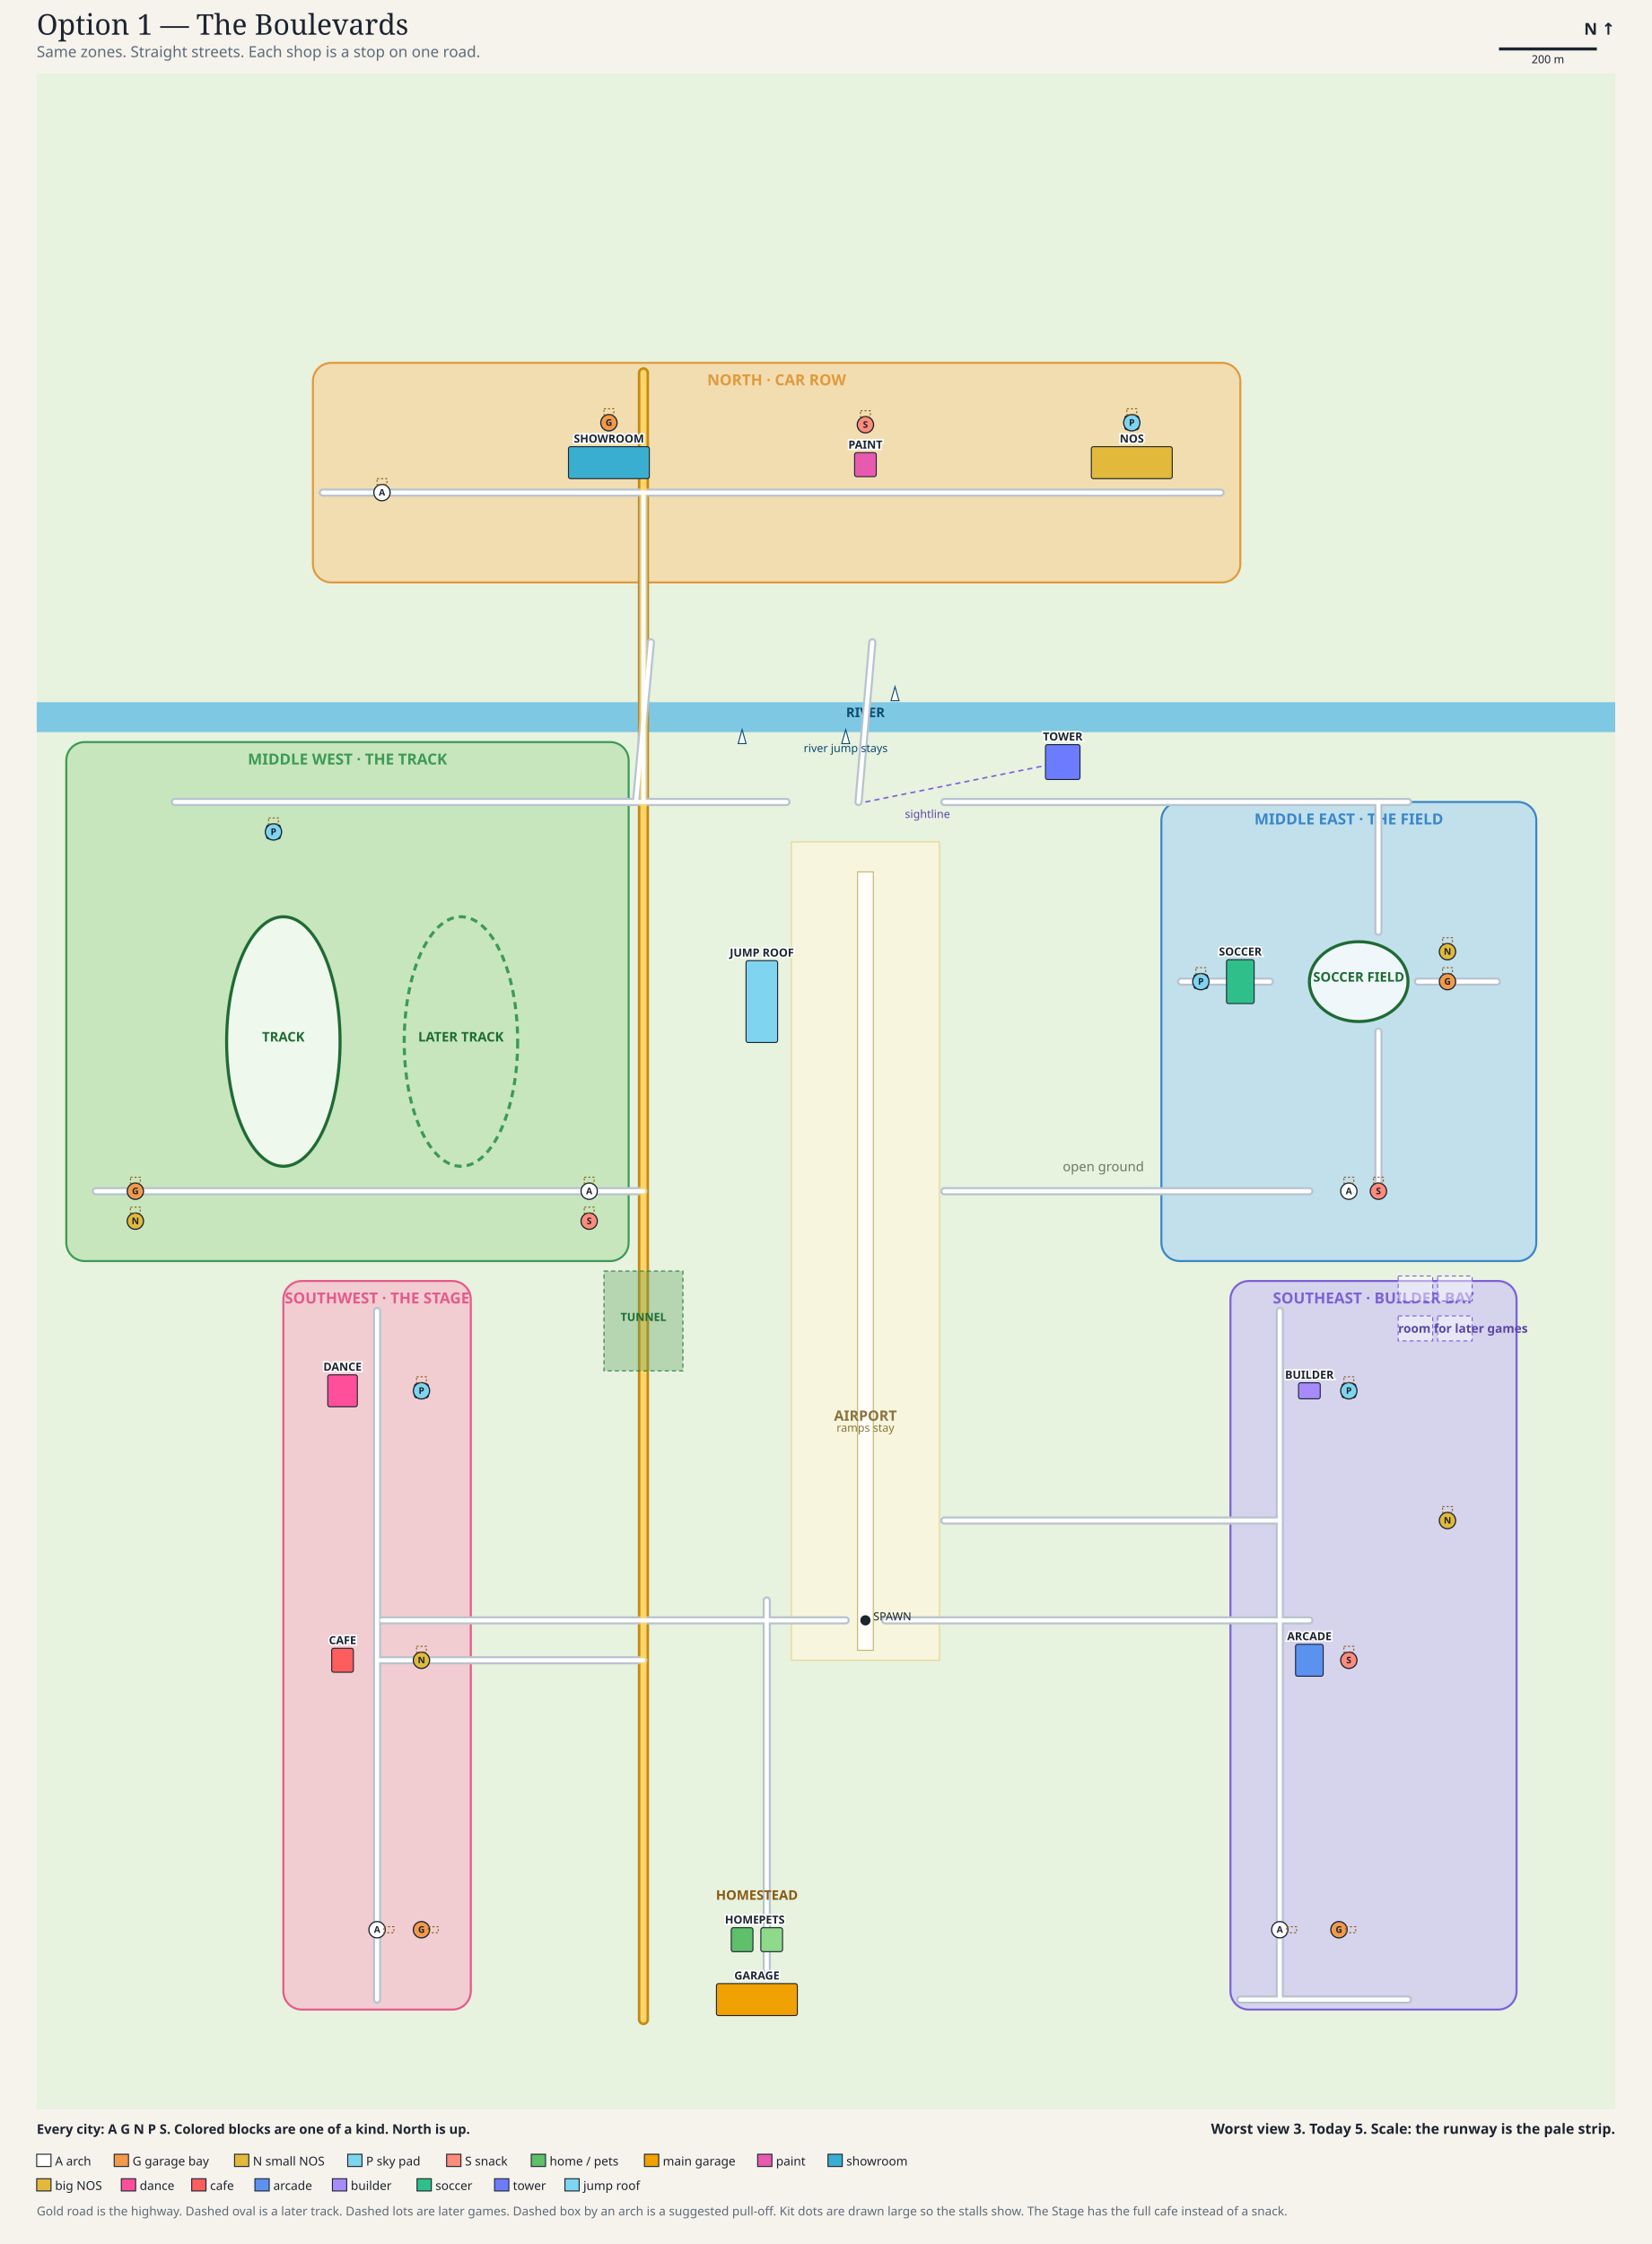
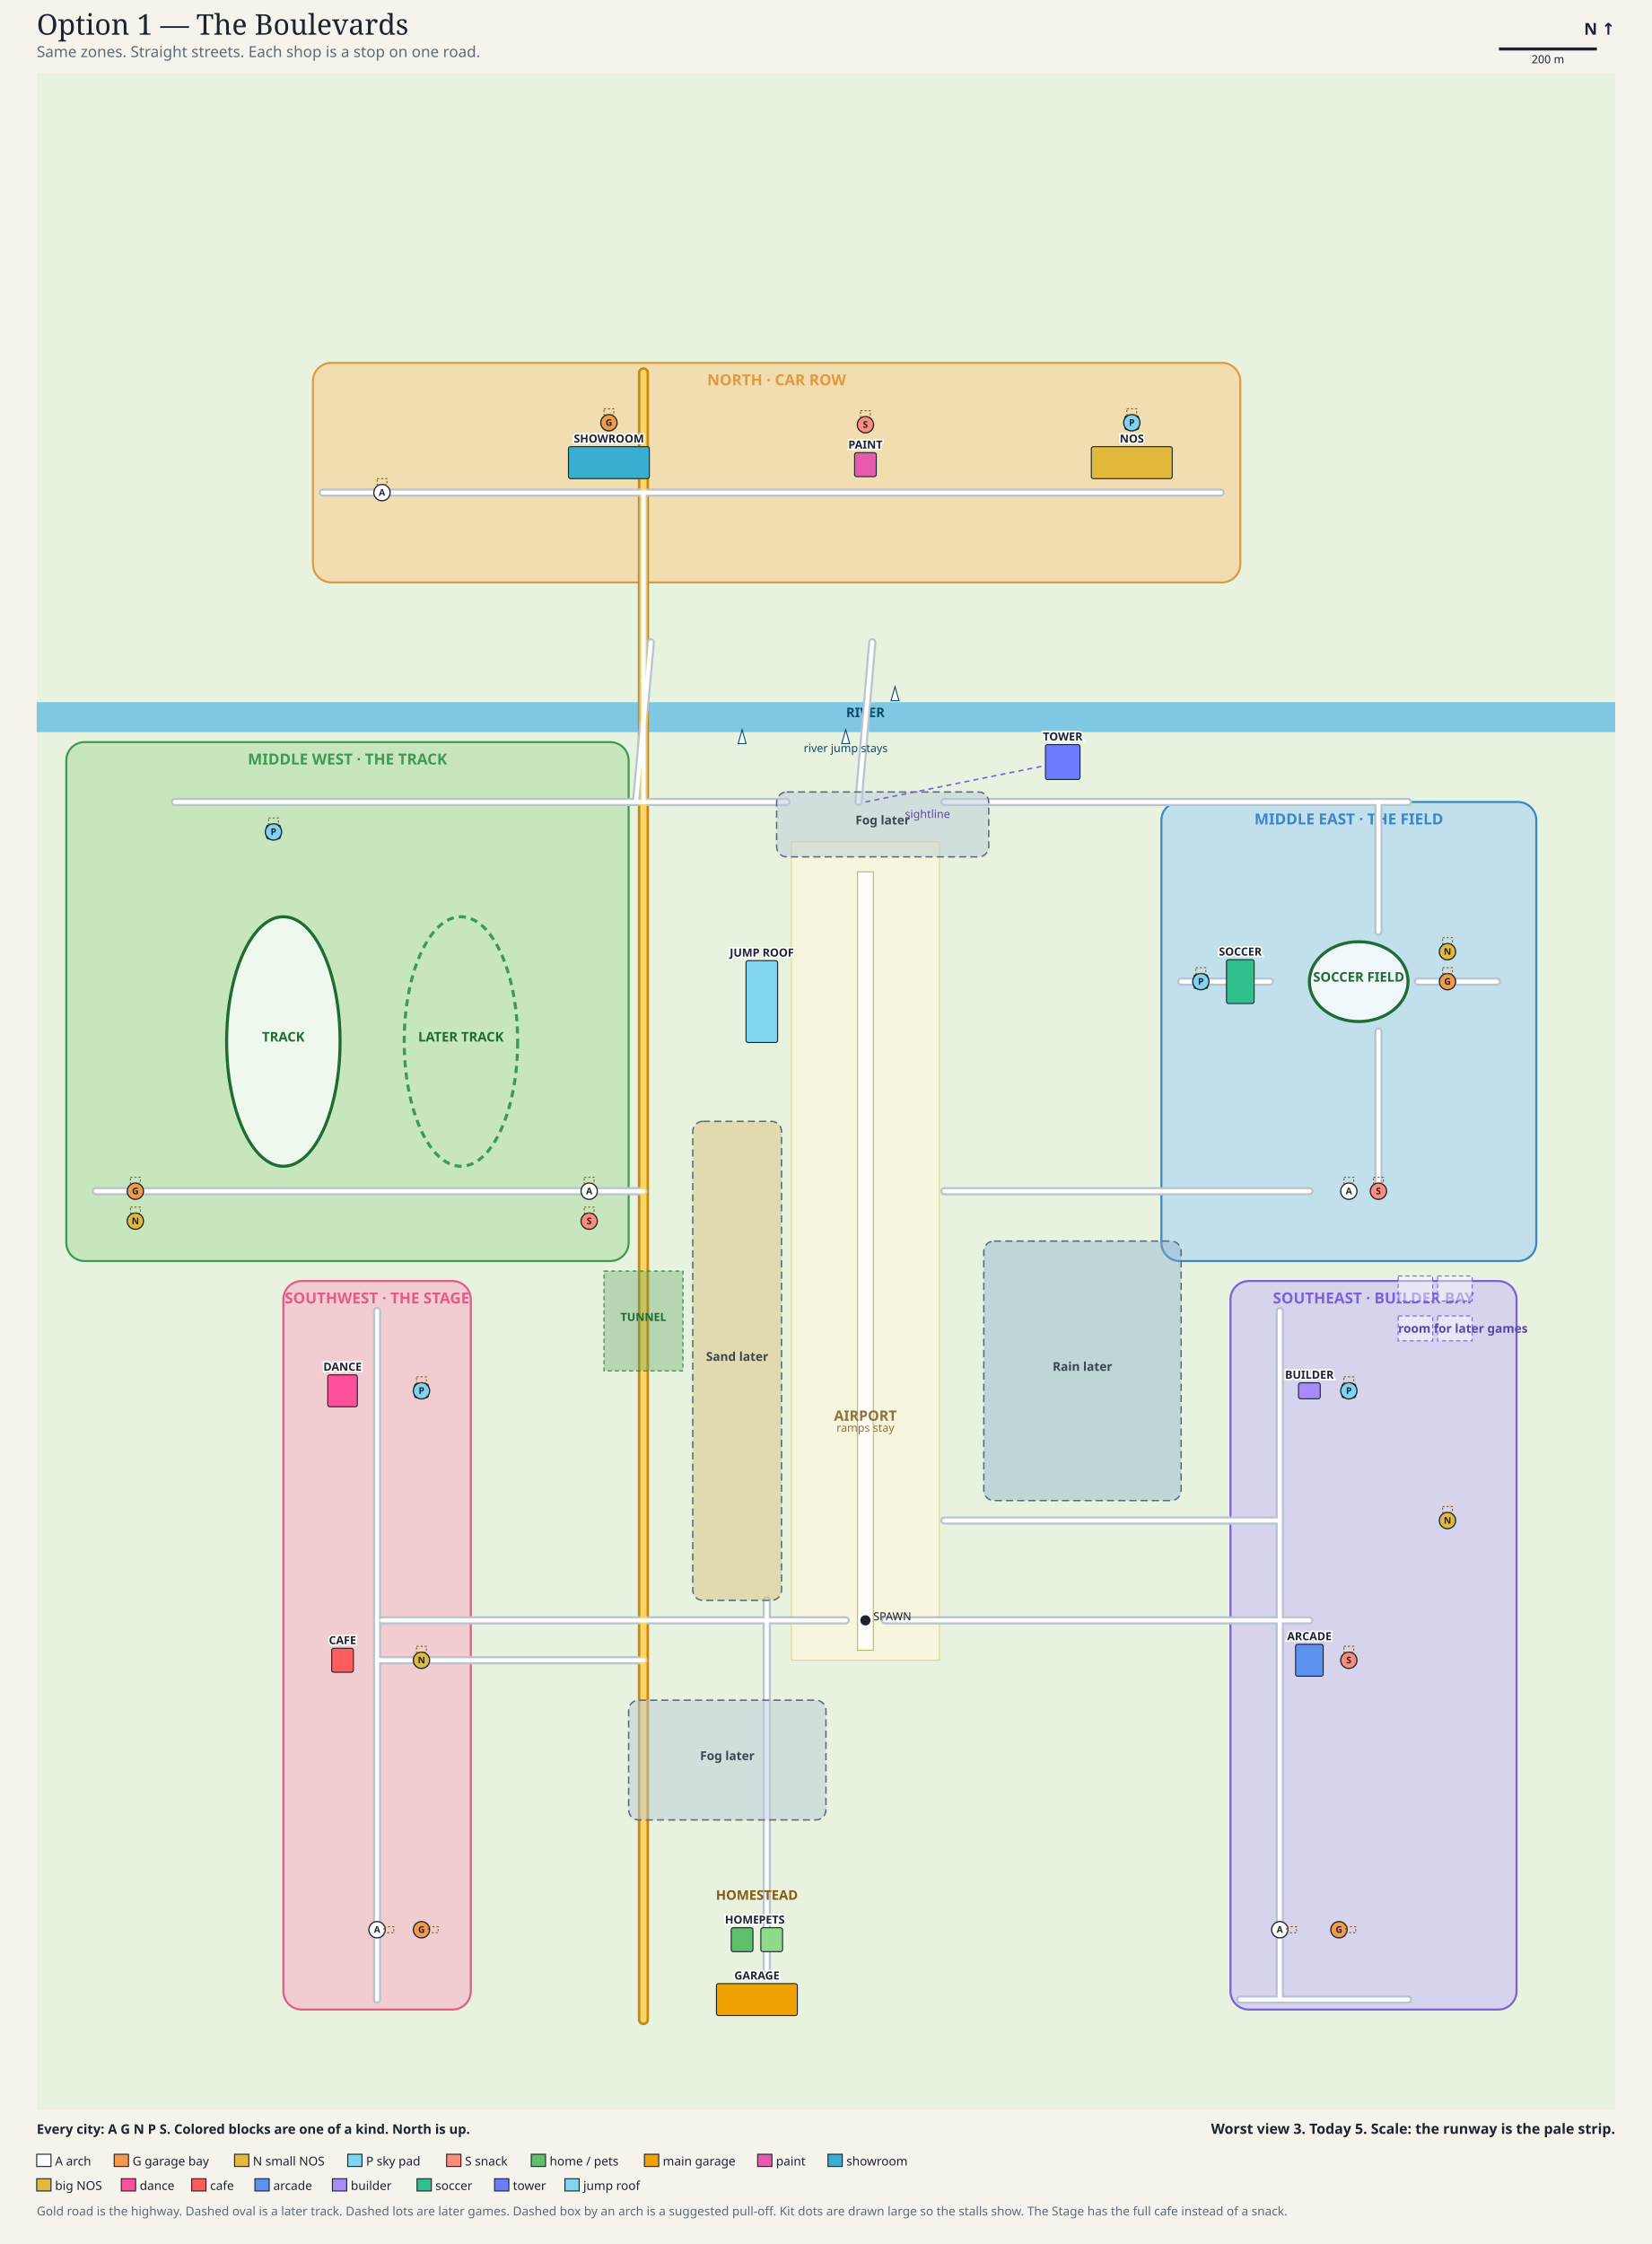
<svg xmlns="http://www.w3.org/2000/svg" width="1620" height="2200" viewBox="0 0 1620 2200">
  <rect width="1620" height="2200" fill="#f6f3ec" />
  <text x="36" y="34" fill="#1c2430" font-family="Georgia, ui-serif, serif" font-size="28">Option 1 — The Boulevards</text>
  <text x="1584" y="34" text-anchor="end" fill="#1c2430" font-size="16" font-weight="800" font-family="ui-sans-serif, sans-serif">N ↑</text>
  <line x1="1470" y1="48" x2="1566" y2="48" stroke="#1c2430" stroke-width="3" />
  <text x="1518" y="62" text-anchor="middle" fill="#1c2430" font-size="11" font-family="ui-sans-serif, sans-serif">200 m</text>
  <text x="36" y="56" fill="#5c6b7a" font-family="ui-sans-serif, sans-serif" font-size="15">Same zones. Straight streets. Each shop is a stop on one road.</text>
  <rect x="36" y="72" width="1548" height="1996" fill="#e7f2df" />
  <rect x="306.9" y="355.745" width="909.45" height="215.255" rx="18" fill="rgba(255,196,120,0.45)" stroke="#e09a3e" stroke-width="2" />
  <text x="761.625" y="377.745" text-anchor="middle" fill="#e09a3e" font-family="ui-sans-serif, sans-serif" font-size="15" font-weight="700">NORTH · CAR ROW</text>
  <rect x="277.875" y="1255.902" width="183.825" height="714.255" rx="18" fill="rgba(255,150,190,0.40)" stroke="#e45b8a" stroke-width="2" />
  <text x="369.788" y="1277.902" text-anchor="middle" fill="#e45b8a" font-family="ui-sans-serif, sans-serif" font-size="15" font-weight="700">SOUTHWEST · THE STAGE</text>
  <rect x="1206.675" y="1255.902" width="280.575" height="714.255" rx="18" fill="rgba(190,170,255,0.42)" stroke="#7c62d6" stroke-width="2" />
  <text x="1346.963" y="1277.902" text-anchor="middle" fill="#7c62d6" font-family="ui-sans-serif, sans-serif" font-size="15" font-weight="700">SOUTHEAST · BUILDER BAY</text>
  <rect x="65.025" y="727.549" width="551.475" height="508.784" rx="18" fill="rgba(150,214,140,0.40)" stroke="#3d9a55" stroke-width="2" />
  <text x="340.762" y="749.549" text-anchor="middle" fill="#3d9a55" font-family="ui-sans-serif, sans-serif" font-size="15" font-weight="700">MIDDLE WEST · THE TRACK</text>
  <rect x="1138.95" y="786.255" width="367.65" height="450.078" rx="18" fill="rgba(140,200,255,0.42)" stroke="#3a86c8" stroke-width="2" />
  <text x="1322.775" y="808.255" text-anchor="middle" fill="#3a86c8" font-family="ui-sans-serif, sans-serif" font-size="15" font-weight="700">MIDDLE EAST · THE FIELD</text>
  <rect x="36" y="688.412" width="1548" height="29.353" fill="#7ec8e3" />
  <text x="848.7" y="703.088" text-anchor="middle" fill="#0c4a6e" font-size="13" font-family="ui-sans-serif, sans-serif" font-weight="700">RIVER</text>
  <rect x="776.138" y="825.392" width="145.125" height="802.314" fill="rgba(255,248,220,0.65)" stroke="#e6d48a" />
  <rect x="840.96" y="854.745" width="15.48" height="763.176" fill="#fffef8" stroke="#c4b36a" />
  <text x="848.7" y="1392.882" text-anchor="middle" fill="#8a7340" font-size="14" font-family="ui-sans-serif, sans-serif" font-weight="700">AIRPORT</text>
  <text x="848.7" y="1403.645" text-anchor="middle" fill="#8a7340" font-size="11" font-family="ui-sans-serif, sans-serif">ramps stay</text>
  <line x1="631.013" y1="1979.941" x2="631.013" y2="365.529" stroke="#c48a12" stroke-width="11" stroke-linecap="round" />
  <line x1="841.928" y1="786.255" x2="855.473" y2="629.706" stroke="#b7c3cf" stroke-width="8" stroke-linecap="round" />
  <line x1="623.756" y1="786.255" x2="638.269" y2="629.706" stroke="#b7c3cf" stroke-width="8" stroke-linecap="round" />
  <line x1="171.45" y1="786.255" x2="771.3" y2="786.255" stroke="#b7c3cf" stroke-width="8" stroke-linecap="round" />
  <line x1="926.1" y1="786.255" x2="1380.825" y2="786.255" stroke="#b7c3cf" stroke-width="8" stroke-linecap="round" />
  <line x1="751.95" y1="1569" x2="751.95" y2="1931.02" stroke="#b7c3cf" stroke-width="8" stroke-linecap="round" />
  <line x1="374.625" y1="1588.569" x2="829.35" y2="1588.569" stroke="#b7c3cf" stroke-width="8" stroke-linecap="round" />
  <line x1="868.05" y1="1588.569" x2="1284.075" y2="1588.569" stroke="#b7c3cf" stroke-width="8" stroke-linecap="round" />
  <line x1="316.575" y1="482.941" x2="1197" y2="482.941" stroke="#b7c3cf" stroke-width="8" stroke-linecap="round" />
  <line x1="631.013" y1="786.255" x2="631.013" y2="482.941" stroke="#b7c3cf" stroke-width="8" stroke-linecap="round" />
  <line x1="369.788" y1="1960.373" x2="369.788" y2="1285.255" stroke="#b7c3cf" stroke-width="8" stroke-linecap="round" />
  <line x1="369.788" y1="1627.706" x2="631.013" y2="1627.706" stroke="#b7c3cf" stroke-width="8" stroke-linecap="round" />
  <line x1="1216.35" y1="1960.373" x2="1380.825" y2="1960.373" stroke="#b7c3cf" stroke-width="8" stroke-linecap="round" />
  <line x1="1255.05" y1="1960.373" x2="1255.05" y2="1285.255" stroke="#b7c3cf" stroke-width="8" stroke-linecap="round" />
  <line x1="1255.05" y1="1490.725" x2="926.1" y2="1490.725" stroke="#b7c3cf" stroke-width="8" stroke-linecap="round" />
  <line x1="94.05" y1="1167.843" x2="631.013" y2="1167.843" stroke="#b7c3cf" stroke-width="8" stroke-linecap="round" />
  <line x1="926.1" y1="1167.843" x2="1284.075" y2="1167.843" stroke="#b7c3cf" stroke-width="8" stroke-linecap="round" />
  <line x1="1351.8" y1="1167.843" x2="1351.8" y2="1011.294" stroke="#b7c3cf" stroke-width="8" stroke-linecap="round" />
  <line x1="1351.8" y1="913.451" x2="1351.8" y2="786.255" stroke="#b7c3cf" stroke-width="8" stroke-linecap="round" />
  <line x1="1158.3" y1="962.373" x2="1245.375" y2="962.373" stroke="#b7c3cf" stroke-width="8" stroke-linecap="round" />
  <line x1="1390.5" y1="962.373" x2="1467.9" y2="962.373" stroke="#b7c3cf" stroke-width="8" stroke-linecap="round" />
  <line x1="631.013" y1="1979.941" x2="631.013" y2="365.529" stroke="#ffd56a" stroke-width="6" stroke-linecap="round" />
  <line x1="841.928" y1="786.255" x2="855.473" y2="629.706" stroke="#ffffff" stroke-width="4" stroke-linecap="round" />
  <line x1="623.756" y1="786.255" x2="638.269" y2="629.706" stroke="#ffffff" stroke-width="4" stroke-linecap="round" />
  <line x1="171.45" y1="786.255" x2="771.3" y2="786.255" stroke="#ffffff" stroke-width="4" stroke-linecap="round" />
  <line x1="926.1" y1="786.255" x2="1380.825" y2="786.255" stroke="#ffffff" stroke-width="4" stroke-linecap="round" />
  <line x1="751.95" y1="1569" x2="751.95" y2="1931.02" stroke="#ffffff" stroke-width="4" stroke-linecap="round" />
  <line x1="374.625" y1="1588.569" x2="829.35" y2="1588.569" stroke="#ffffff" stroke-width="4" stroke-linecap="round" />
  <line x1="868.05" y1="1588.569" x2="1284.075" y2="1588.569" stroke="#ffffff" stroke-width="4" stroke-linecap="round" />
  <line x1="316.575" y1="482.941" x2="1197" y2="482.941" stroke="#ffffff" stroke-width="4" stroke-linecap="round" />
  <line x1="631.013" y1="786.255" x2="631.013" y2="482.941" stroke="#ffffff" stroke-width="4" stroke-linecap="round" />
  <line x1="369.788" y1="1960.373" x2="369.788" y2="1285.255" stroke="#ffffff" stroke-width="4" stroke-linecap="round" />
  <line x1="369.788" y1="1627.706" x2="631.013" y2="1627.706" stroke="#ffffff" stroke-width="4" stroke-linecap="round" />
  <line x1="1216.35" y1="1960.373" x2="1380.825" y2="1960.373" stroke="#ffffff" stroke-width="4" stroke-linecap="round" />
  <line x1="1255.05" y1="1960.373" x2="1255.05" y2="1285.255" stroke="#ffffff" stroke-width="4" stroke-linecap="round" />
  <line x1="1255.05" y1="1490.725" x2="926.1" y2="1490.725" stroke="#ffffff" stroke-width="4" stroke-linecap="round" />
  <line x1="94.05" y1="1167.843" x2="631.013" y2="1167.843" stroke="#ffffff" stroke-width="4" stroke-linecap="round" />
  <line x1="926.1" y1="1167.843" x2="1284.075" y2="1167.843" stroke="#ffffff" stroke-width="4" stroke-linecap="round" />
  <line x1="1351.8" y1="1167.843" x2="1351.8" y2="1011.294" stroke="#ffffff" stroke-width="4" stroke-linecap="round" />
  <line x1="1351.8" y1="913.451" x2="1351.8" y2="786.255" stroke="#ffffff" stroke-width="4" stroke-linecap="round" />
  <line x1="1158.3" y1="962.373" x2="1245.375" y2="962.373" stroke="#ffffff" stroke-width="4" stroke-linecap="round" />
  <line x1="1390.5" y1="962.373" x2="1467.9" y2="962.373" stroke="#ffffff" stroke-width="4" stroke-linecap="round" />
  <rect x="592.312" y="1246.118" width="77.4" height="97.843" fill="rgba(90,160,90,0.35)" stroke="#2f7d46" stroke-dasharray="4 3" />
  <text x="631.013" y="1295.039" text-anchor="middle" fill="#1f6b34" font-size="11" font-family="ui-sans-serif, sans-serif" font-weight="700">TUNNEL</text>
  <ellipse cx="277.875" cy="1021.078" rx="55.631" ry="122.304" fill="rgba(255,255,255,0.7)" stroke="#1f6b34" stroke-width="3" />
  <text x="277.875" y="1021.078" text-anchor="middle" fill="#1f6b34" font-size="13" font-family="ui-sans-serif, sans-serif" font-weight="700">TRACK</text>
  <ellipse cx="452.025" cy="1021.078" rx="55.631" ry="122.304" fill="none" stroke="#3d9a55" stroke-width="3" stroke-dasharray="7 5" />
  <text x="452.025" y="1021.078" text-anchor="middle" fill="#1f6b34" font-size="13" font-family="ui-sans-serif, sans-serif" font-weight="700">LATER TRACK</text>
  <ellipse cx="1332.45" cy="962.373" rx="48.375" ry="39.137" fill="rgba(255,255,255,0.75)" stroke="#1f6b34" stroke-width="3" />
  <text x="1332.45" y="962.373" text-anchor="middle" fill="#1f6b34" font-size="13" font-family="ui-sans-serif, sans-serif" font-weight="700">SOCCER FIELD</text>
  <rect x="1371.15" y="1290.147" width="33.862" height="24.461" fill="rgba(255,255,255,0.45)" stroke="#7c62d6" stroke-dasharray="4 3" />
  <rect x="1409.85" y="1290.147" width="33.863" height="24.461" fill="rgba(255,255,255,0.45)" stroke="#7c62d6" stroke-dasharray="4 3" />
  <rect x="1371.15" y="1251.01" width="33.862" height="24.461" fill="rgba(255,255,255,0.45)" stroke="#7c62d6" stroke-dasharray="4 3" />
  <rect x="1409.85" y="1251.01" width="33.863" height="24.461" fill="rgba(255,255,255,0.45)" stroke="#7c62d6" stroke-dasharray="4 3" />
  <text x="1371.15" y="1306.608" fill="#5b46a8" font-size="12" font-weight="700" font-family="ui-sans-serif, sans-serif">room for later games</text>
  <text x="742.275" y="1862.529" text-anchor="middle" fill="#8a5a12" font-size="13" font-family="ui-sans-serif, sans-serif" font-weight="700">HOMESTEAD</text>
-   <text x="1042.2" y="1148.275" fill="#6a7a62" font-size="13" font-family="ui-sans-serif, sans-serif">open ground</text>
+   <rect x="679.388" y="1099.353" width="87.075" height="469.647" rx="10" fill="rgba(214,180,96,0.38)" stroke="#5c6b7a" stroke-width="1.4" stroke-dasharray="7 4" />
+   <text x="722.925" y="1334.176" text-anchor="middle" fill="#3a4654" font-size="12" font-weight="800" font-family="ui-sans-serif, sans-serif">Sand later</text>
+   <rect x="761.625" y="776.471" width="208.013" height="63.598" rx="10" fill="rgba(186,204,216,0.5)" stroke="#5c6b7a" stroke-width="1.4" stroke-dasharray="7 4" />
+   <text x="865.631" y="808.27" text-anchor="middle" fill="#3a4654" font-size="12" font-weight="800" font-family="ui-sans-serif, sans-serif">Fog later</text>
+   <rect x="964.8" y="1216.765" width="193.5" height="254.392" rx="10" fill="rgba(126,168,204,0.38)" stroke="#5c6b7a" stroke-width="1.4" stroke-dasharray="7 4" />
+   <text x="1061.55" y="1343.961" text-anchor="middle" fill="#3a4654" font-size="12" font-weight="800" font-family="ui-sans-serif, sans-serif">Rain later</text>
+   <rect x="616.5" y="1666.843" width="193.5" height="117.412" rx="10" fill="rgba(186,204,216,0.5)" stroke="#5c6b7a" stroke-width="1.4" stroke-dasharray="7 4" />
+   <text x="713.25" y="1725.549" text-anchor="middle" fill="#3a4654" font-size="12" font-weight="800" font-family="ui-sans-serif, sans-serif">Fog later</text>
  <polygon points="829.35,715.319 825.48,729.017 833.22,729.017" fill="#ffffff" stroke="#0c4a6e" stroke-width="1" />
  <polygon points="727.763,715.319 723.893,729.017 731.633,729.017" fill="#ffffff" stroke="#0c4a6e" stroke-width="1" />
  <polygon points="877.725,673.246 873.855,686.944 881.595,686.944" fill="#ffffff" stroke="#0c4a6e" stroke-width="1" />
  <text x="829.35" y="737.333" text-anchor="middle" fill="#0c4a6e" font-size="11" font-family="ui-sans-serif, sans-serif">river jump stays</text>
  <line x1="848.7" y1="786.255" x2="1042.2" y2="747.118" stroke="#7c62d6" stroke-width="1.5" stroke-dasharray="5 4" />
  <text x="887.4" y="801.91" fill="#5b46a8" font-size="11" font-family="ui-sans-serif, sans-serif">sightline</text>
  <rect x="717.12" y="1889.925" width="21.285" height="23.482" fill="#5fbf6a" stroke="#1c2430" stroke-width="1" rx="2" />
  <rect x="746.145" y="1889.925" width="21.285" height="23.482" fill="#8ed98a" stroke="#1c2430" stroke-width="1" rx="2" />
  <rect x="702.607" y="1944.718" width="79.335" height="31.31" fill="#f0a202" stroke="#1c2430" stroke-width="1" rx="2" />
  <rect x="1025.269" y="729.995" width="33.862" height="34.245" fill="#6d7cff" stroke="#1c2430" stroke-width="1" rx="2" />
  <rect x="731.633" y="941.825" width="30.96" height="80.231" fill="#7fd4ef" stroke="#1c2430" stroke-width="1" rx="2" />
  <rect x="557.482" y="437.933" width="79.335" height="31.31" fill="#3aaed0" stroke="#1c2430" stroke-width="1" rx="2" />
  <rect x="592.312" y="411.026" width="9.675" height="6.849" fill="#f29a4a" stroke="#1c2430" stroke-width="1" rx="2" />
  <rect x="838.057" y="443.804" width="21.285" height="23.482" fill="#e85aad" stroke="#1c2430" stroke-width="1" rx="2" />
  <rect x="845.797" y="413.962" width="5.805" height="4.892" fill="#ff8b7b" stroke="#1c2430" stroke-width="1" rx="2" />
  <rect x="1070.257" y="437.933" width="79.335" height="31.31" fill="#e2b93b" stroke="#1c2430" stroke-width="1" rx="2" />
  <rect x="1103.152" y="407.602" width="13.545" height="13.698" fill="#7fd4ef" stroke="#1c2430" stroke-width="1" rx="2" />
  <rect x="368.336" y="480.984" width="12.577" height="3.914" fill="#ffffff" stroke="#1c2430" stroke-width="1" rx="2" />
  <rect x="367.853" y="1885.523" width="3.87" height="12.72" fill="#ffffff" stroke="#1c2430" stroke-width="1" rx="2" />
  <rect x="409.939" y="1886.99" width="6.772" height="9.784" fill="#f29a4a" stroke="#1c2430" stroke-width="1" rx="2" />
  <rect x="325.283" y="1615.965" width="21.285" height="23.482" fill="#ff5d5d" stroke="#1c2430" stroke-width="1" rx="2" />
  <rect x="409.455" y="1624.771" width="7.74" height="5.871" fill="#e2b93b" stroke="#1c2430" stroke-width="1" rx="2" />
  <rect x="321.413" y="1347.875" width="29.025" height="31.31" fill="#ff4f9a" stroke="#1c2430" stroke-width="1" rx="2" />
  <rect x="406.553" y="1356.68" width="13.545" height="13.698" fill="#7fd4ef" stroke="#1c2430" stroke-width="1" rx="2" />
  <rect x="1253.115" y="1885.523" width="3.87" height="12.72" fill="#ffffff" stroke="#1c2430" stroke-width="1" rx="2" />
  <rect x="1309.714" y="1886.99" width="6.773" height="9.784" fill="#f29a4a" stroke="#1c2430" stroke-width="1" rx="2" />
  <rect x="1270.53" y="1612.051" width="27.09" height="31.31" fill="#5b92f0" stroke="#1c2430" stroke-width="1" rx="2" />
  <rect x="1319.872" y="1625.26" width="5.805" height="4.892" fill="#ff8b7b" stroke="#1c2430" stroke-width="1" rx="2" />
  <rect x="1273.432" y="1355.702" width="21.285" height="15.655" fill="#a78bfa" stroke="#1c2430" stroke-width="1" rx="2" />
  <rect x="1316.003" y="1356.68" width="13.545" height="13.698" fill="#7fd4ef" stroke="#1c2430" stroke-width="1" rx="2" />
  <rect x="1415.655" y="1487.79" width="7.74" height="5.871" fill="#e2b93b" stroke="#1c2430" stroke-width="1" rx="2" />
  <rect x="571.511" y="1165.886" width="12.577" height="3.914" fill="#ffffff" stroke="#1c2430" stroke-width="1" rx="2" />
  <rect x="574.898" y="1194.75" width="5.805" height="4.892" fill="#ff8b7b" stroke="#1c2430" stroke-width="1" rx="2" />
  <rect x="127.912" y="1164.419" width="9.675" height="6.849" fill="#f29a4a" stroke="#1c2430" stroke-width="1" rx="2" />
  <rect x="128.88" y="1194.261" width="7.74" height="5.871" fill="#e2b93b" stroke="#1c2430" stroke-width="1" rx="2" />
  <rect x="261.428" y="808.759" width="13.545" height="13.698" fill="#7fd4ef" stroke="#1c2430" stroke-width="1" rx="2" />
  <rect x="1202.805" y="940.847" width="27.09" height="43.051" fill="#2fbf8a" stroke="#1c2430" stroke-width="1" rx="2" />
  <rect x="1170.878" y="955.524" width="13.545" height="13.698" fill="#7fd4ef" stroke="#1c2430" stroke-width="1" rx="2" />
  <rect x="1316.486" y="1165.886" width="12.578" height="3.914" fill="#ffffff" stroke="#1c2430" stroke-width="1" rx="2" />
  <rect x="1348.898" y="1165.397" width="5.805" height="4.892" fill="#ff8b7b" stroke="#1c2430" stroke-width="1" rx="2" />
  <rect x="1414.688" y="958.948" width="9.675" height="6.849" fill="#f29a4a" stroke="#1c2430" stroke-width="1" rx="2" />
  <rect x="1415.655" y="930.084" width="7.74" height="5.871" fill="#e2b93b" stroke="#1c2430" stroke-width="1" rx="2" />
  <text x="727.763" y="1885.925" text-anchor="middle" fill="#1c2430" font-size="11" font-weight="800" font-family="ui-sans-serif, sans-serif" stroke="#ffffff" stroke-width="3" paint-order="stroke">HOME</text>
  <text x="756.788" y="1885.925" text-anchor="middle" fill="#1c2430" font-size="11" font-weight="800" font-family="ui-sans-serif, sans-serif" stroke="#ffffff" stroke-width="3" paint-order="stroke">PETS</text>
  <text x="742.275" y="1940.718" text-anchor="middle" fill="#1c2430" font-size="11" font-weight="800" font-family="ui-sans-serif, sans-serif" stroke="#ffffff" stroke-width="3" paint-order="stroke">GARAGE</text>
  <text x="1042.2" y="725.995" text-anchor="middle" fill="#1c2430" font-size="11" font-weight="800" font-family="ui-sans-serif, sans-serif" stroke="#ffffff" stroke-width="3" paint-order="stroke">TOWER</text>
  <text x="747.112" y="937.825" text-anchor="middle" fill="#1c2430" font-size="11" font-weight="800" font-family="ui-sans-serif, sans-serif" stroke="#ffffff" stroke-width="3" paint-order="stroke">JUMP ROOF</text>
  <text x="597.15" y="433.933" text-anchor="middle" fill="#1c2430" font-size="11" font-weight="800" font-family="ui-sans-serif, sans-serif" stroke="#ffffff" stroke-width="3" paint-order="stroke">SHOWROOM</text>
  <circle cx="597.15" cy="414.451" r="8" fill="#f29a4a" stroke="#1c2430" stroke-width="1.2" />
  <text x="597.15" y="417.451" text-anchor="middle" fill="#1c2430" font-size="9" font-weight="800" font-family="ui-sans-serif, sans-serif">G</text>
  <rect x="592.312" y="400.753" width="9.675" height="5.871" fill="none" stroke="#8a5a12" stroke-dasharray="2 2" />
  <text x="848.7" y="439.804" text-anchor="middle" fill="#1c2430" font-size="11" font-weight="800" font-family="ui-sans-serif, sans-serif" stroke="#ffffff" stroke-width="3" paint-order="stroke">PAINT</text>
  <circle cx="848.7" cy="416.408" r="8" fill="#ff8b7b" stroke="#1c2430" stroke-width="1.2" />
  <text x="848.7" y="419.408" text-anchor="middle" fill="#1c2430" font-size="9" font-weight="800" font-family="ui-sans-serif, sans-serif">S</text>
  <rect x="843.862" y="402.71" width="9.675" height="5.871" fill="none" stroke="#8a5a12" stroke-dasharray="2 2" />
  <text x="1109.925" y="433.933" text-anchor="middle" fill="#1c2430" font-size="11" font-weight="800" font-family="ui-sans-serif, sans-serif" stroke="#ffffff" stroke-width="3" paint-order="stroke">NOS</text>
  <circle cx="1109.925" cy="414.451" r="8" fill="#7fd4ef" stroke="#1c2430" stroke-width="1.2" />
  <text x="1109.925" y="417.451" text-anchor="middle" fill="#1c2430" font-size="9" font-weight="800" font-family="ui-sans-serif, sans-serif">P</text>
  <rect x="1105.088" y="400.753" width="9.675" height="5.871" fill="none" stroke="#8a5a12" stroke-dasharray="2 2" />
  <circle cx="374.625" cy="482.941" r="8" fill="#ffffff" stroke="#1c2430" stroke-width="1.2" />
  <text x="374.625" y="485.941" text-anchor="middle" fill="#1c2430" font-size="9" font-weight="800" font-family="ui-sans-serif, sans-serif">A</text>
  <rect x="369.788" y="469.243" width="9.675" height="5.871" fill="none" stroke="#8a5a12" stroke-dasharray="2 2" />
  <circle cx="369.788" cy="1891.882" r="8" fill="#ffffff" stroke="#1c2430" stroke-width="1.2" />
  <text x="369.788" y="1894.882" text-anchor="middle" fill="#1c2430" font-size="9" font-weight="800" font-family="ui-sans-serif, sans-serif">A</text>
  <rect x="376.56" y="1888.947" width="9.675" height="5.871" fill="none" stroke="#8a5a12" stroke-dasharray="2 2" />
  <circle cx="413.325" cy="1891.882" r="8" fill="#f29a4a" stroke="#1c2430" stroke-width="1.2" />
  <text x="413.325" y="1894.882" text-anchor="middle" fill="#1c2430" font-size="9" font-weight="800" font-family="ui-sans-serif, sans-serif">G</text>
  <rect x="420.098" y="1888.947" width="9.675" height="5.871" fill="none" stroke="#8a5a12" stroke-dasharray="2 2" />
  <text x="335.925" y="1611.965" text-anchor="middle" fill="#1c2430" font-size="11" font-weight="800" font-family="ui-sans-serif, sans-serif" stroke="#ffffff" stroke-width="3" paint-order="stroke">CAFE</text>
  <circle cx="413.325" cy="1627.706" r="8" fill="#e2b93b" stroke="#1c2430" stroke-width="1.2" />
  <text x="413.325" y="1630.706" text-anchor="middle" fill="#1c2430" font-size="9" font-weight="800" font-family="ui-sans-serif, sans-serif">N</text>
  <rect x="408.488" y="1614.008" width="9.675" height="5.871" fill="none" stroke="#8a5a12" stroke-dasharray="2 2" />
  <text x="335.925" y="1343.875" text-anchor="middle" fill="#1c2430" font-size="11" font-weight="800" font-family="ui-sans-serif, sans-serif" stroke="#ffffff" stroke-width="3" paint-order="stroke">DANCE</text>
  <circle cx="413.325" cy="1363.529" r="8" fill="#7fd4ef" stroke="#1c2430" stroke-width="1.2" />
  <text x="413.325" y="1366.529" text-anchor="middle" fill="#1c2430" font-size="9" font-weight="800" font-family="ui-sans-serif, sans-serif">P</text>
  <rect x="408.488" y="1349.831" width="9.675" height="5.871" fill="none" stroke="#8a5a12" stroke-dasharray="2 2" />
  <circle cx="1255.05" cy="1891.882" r="8" fill="#ffffff" stroke="#1c2430" stroke-width="1.2" />
  <text x="1255.05" y="1894.882" text-anchor="middle" fill="#1c2430" font-size="9" font-weight="800" font-family="ui-sans-serif, sans-serif">A</text>
  <rect x="1261.822" y="1888.947" width="9.675" height="5.871" fill="none" stroke="#8a5a12" stroke-dasharray="2 2" />
  <circle cx="1313.1" cy="1891.882" r="8" fill="#f29a4a" stroke="#1c2430" stroke-width="1.2" />
  <text x="1313.1" y="1894.882" text-anchor="middle" fill="#1c2430" font-size="9" font-weight="800" font-family="ui-sans-serif, sans-serif">G</text>
  <rect x="1319.872" y="1888.947" width="9.675" height="5.871" fill="none" stroke="#8a5a12" stroke-dasharray="2 2" />
  <text x="1284.075" y="1608.051" text-anchor="middle" fill="#1c2430" font-size="11" font-weight="800" font-family="ui-sans-serif, sans-serif" stroke="#ffffff" stroke-width="3" paint-order="stroke">ARCADE</text>
  <circle cx="1322.775" cy="1627.706" r="8" fill="#ff8b7b" stroke="#1c2430" stroke-width="1.2" />
  <text x="1322.775" y="1630.706" text-anchor="middle" fill="#1c2430" font-size="9" font-weight="800" font-family="ui-sans-serif, sans-serif">S</text>
  <rect x="1317.938" y="1614.008" width="9.675" height="5.871" fill="none" stroke="#8a5a12" stroke-dasharray="2 2" />
  <text x="1284.075" y="1351.702" text-anchor="middle" fill="#1c2430" font-size="11" font-weight="800" font-family="ui-sans-serif, sans-serif" stroke="#ffffff" stroke-width="3" paint-order="stroke">BUILDER</text>
  <circle cx="1322.775" cy="1363.529" r="8" fill="#7fd4ef" stroke="#1c2430" stroke-width="1.2" />
  <text x="1322.775" y="1366.529" text-anchor="middle" fill="#1c2430" font-size="9" font-weight="800" font-family="ui-sans-serif, sans-serif">P</text>
  <rect x="1317.938" y="1349.831" width="9.675" height="5.871" fill="none" stroke="#8a5a12" stroke-dasharray="2 2" />
  <circle cx="1419.525" cy="1490.725" r="8" fill="#e2b93b" stroke="#1c2430" stroke-width="1.2" />
  <text x="1419.525" y="1493.725" text-anchor="middle" fill="#1c2430" font-size="9" font-weight="800" font-family="ui-sans-serif, sans-serif">N</text>
  <rect x="1414.688" y="1477.027" width="9.675" height="5.871" fill="none" stroke="#8a5a12" stroke-dasharray="2 2" />
  <circle cx="577.8" cy="1167.843" r="8" fill="#ffffff" stroke="#1c2430" stroke-width="1.2" />
  <text x="577.8" y="1170.843" text-anchor="middle" fill="#1c2430" font-size="9" font-weight="800" font-family="ui-sans-serif, sans-serif">A</text>
  <rect x="572.962" y="1154.145" width="9.675" height="5.871" fill="none" stroke="#8a5a12" stroke-dasharray="2 2" />
  <circle cx="577.8" cy="1197.196" r="8" fill="#ff8b7b" stroke="#1c2430" stroke-width="1.2" />
  <text x="577.8" y="1200.196" text-anchor="middle" fill="#1c2430" font-size="9" font-weight="800" font-family="ui-sans-serif, sans-serif">S</text>
  <rect x="572.962" y="1183.498" width="9.675" height="5.871" fill="none" stroke="#8a5a12" stroke-dasharray="2 2" />
  <circle cx="132.75" cy="1167.843" r="8" fill="#f29a4a" stroke="#1c2430" stroke-width="1.2" />
  <text x="132.75" y="1170.843" text-anchor="middle" fill="#1c2430" font-size="9" font-weight="800" font-family="ui-sans-serif, sans-serif">G</text>
  <rect x="127.912" y="1154.145" width="9.675" height="5.871" fill="none" stroke="#8a5a12" stroke-dasharray="2 2" />
  <circle cx="132.75" cy="1197.196" r="8" fill="#e2b93b" stroke="#1c2430" stroke-width="1.2" />
  <text x="132.75" y="1200.196" text-anchor="middle" fill="#1c2430" font-size="9" font-weight="800" font-family="ui-sans-serif, sans-serif">N</text>
  <rect x="127.912" y="1183.498" width="9.675" height="5.871" fill="none" stroke="#8a5a12" stroke-dasharray="2 2" />
  <circle cx="268.2" cy="815.608" r="8" fill="#7fd4ef" stroke="#1c2430" stroke-width="1.2" />
  <text x="268.2" y="818.608" text-anchor="middle" fill="#1c2430" font-size="9" font-weight="800" font-family="ui-sans-serif, sans-serif">P</text>
  <rect x="263.363" y="801.91" width="9.675" height="5.871" fill="none" stroke="#8a5a12" stroke-dasharray="2 2" />
  <text x="1216.35" y="936.847" text-anchor="middle" fill="#1c2430" font-size="11" font-weight="800" font-family="ui-sans-serif, sans-serif" stroke="#ffffff" stroke-width="3" paint-order="stroke">SOCCER</text>
  <circle cx="1177.65" cy="962.373" r="8" fill="#7fd4ef" stroke="#1c2430" stroke-width="1.2" />
  <text x="1177.65" y="965.373" text-anchor="middle" fill="#1c2430" font-size="9" font-weight="800" font-family="ui-sans-serif, sans-serif">P</text>
  <rect x="1172.812" y="948.675" width="9.675" height="5.871" fill="none" stroke="#8a5a12" stroke-dasharray="2 2" />
  <circle cx="1322.775" cy="1167.843" r="8" fill="#ffffff" stroke="#1c2430" stroke-width="1.2" />
  <text x="1322.775" y="1170.843" text-anchor="middle" fill="#1c2430" font-size="9" font-weight="800" font-family="ui-sans-serif, sans-serif">A</text>
  <rect x="1317.938" y="1154.145" width="9.675" height="5.871" fill="none" stroke="#8a5a12" stroke-dasharray="2 2" />
  <circle cx="1351.8" cy="1167.843" r="8" fill="#ff8b7b" stroke="#1c2430" stroke-width="1.2" />
  <text x="1351.8" y="1170.843" text-anchor="middle" fill="#1c2430" font-size="9" font-weight="800" font-family="ui-sans-serif, sans-serif">S</text>
  <rect x="1346.963" y="1154.145" width="9.675" height="5.871" fill="none" stroke="#8a5a12" stroke-dasharray="2 2" />
  <circle cx="1419.525" cy="962.373" r="8" fill="#f29a4a" stroke="#1c2430" stroke-width="1.2" />
  <text x="1419.525" y="965.373" text-anchor="middle" fill="#1c2430" font-size="9" font-weight="800" font-family="ui-sans-serif, sans-serif">G</text>
  <rect x="1414.688" y="948.675" width="9.675" height="5.871" fill="none" stroke="#8a5a12" stroke-dasharray="2 2" />
  <circle cx="1419.525" cy="933.02" r="8" fill="#e2b93b" stroke="#1c2430" stroke-width="1.2" />
  <text x="1419.525" y="936.02" text-anchor="middle" fill="#1c2430" font-size="9" font-weight="800" font-family="ui-sans-serif, sans-serif">N</text>
  <rect x="1414.688" y="919.322" width="9.675" height="5.871" fill="none" stroke="#8a5a12" stroke-dasharray="2 2" />
  <circle cx="848.7" cy="1588.569" r="5" fill="#1c2430" />
  <text x="856.44" y="1588.569" fill="#1c2430" font-size="11" font-family="ui-sans-serif, sans-serif">SPAWN</text>
  <text x="1584" y="2092" text-anchor="end" fill="#1c2430" font-size="14" font-family="ui-sans-serif, sans-serif" font-weight="800">Worst view 3. Today 5. Scale: the runway is the pale strip.</text>
  <text x="36" y="2092" fill="#1c2430" font-size="13" font-weight="800" font-family="ui-sans-serif, sans-serif">Every city: A G N P S.  Colored blocks are one of a kind.  North is up.</text>
  <rect x="36" y="2112" width="14" height="12" fill="#ffffff" stroke="#1c2430" />
  <text x="54" y="2123" fill="#1c2430" font-size="12" font-family="ui-sans-serif, sans-serif">A arch</text>
  <rect x="112" y="2112" width="14" height="12" fill="#f29a4a" stroke="#1c2430" />
  <text x="130" y="2123" fill="#1c2430" font-size="12" font-family="ui-sans-serif, sans-serif">G garage bay</text>
  <rect x="230" y="2112" width="14" height="12" fill="#e2b93b" stroke="#1c2430" />
  <text x="248" y="2123" fill="#1c2430" font-size="12" font-family="ui-sans-serif, sans-serif">N small NOS</text>
  <rect x="341" y="2112" width="14" height="12" fill="#7fd4ef" stroke="#1c2430" />
  <text x="359" y="2123" fill="#1c2430" font-size="12" font-family="ui-sans-serif, sans-serif">P sky pad</text>
  <rect x="438" y="2112" width="14" height="12" fill="#ff8b7b" stroke="#1c2430" />
  <text x="456" y="2123" fill="#1c2430" font-size="12" font-family="ui-sans-serif, sans-serif">S snack</text>
  <rect x="521" y="2112" width="14" height="12" fill="#5fbf6a" stroke="#1c2430" />
  <text x="539" y="2123" fill="#1c2430" font-size="12" font-family="ui-sans-serif, sans-serif">home / pets</text>
  <rect x="632" y="2112" width="14" height="12" fill="#f0a202" stroke="#1c2430" />
  <text x="650" y="2123" fill="#1c2430" font-size="12" font-family="ui-sans-serif, sans-serif">main garage</text>
  <rect x="743" y="2112" width="14" height="12" fill="#e85aad" stroke="#1c2430" />
  <text x="761" y="2123" fill="#1c2430" font-size="12" font-family="ui-sans-serif, sans-serif">paint</text>
  <rect x="812" y="2112" width="14" height="12" fill="#3aaed0" stroke="#1c2430" />
  <text x="830" y="2123" fill="#1c2430" font-size="12" font-family="ui-sans-serif, sans-serif">showroom</text>
  <rect x="36" y="2136" width="14" height="12" fill="#e2b93b" stroke="#1c2430" />
  <text x="54" y="2147" fill="#1c2430" font-size="12" font-family="ui-sans-serif, sans-serif">big NOS</text>
  <rect x="119" y="2136" width="14" height="12" fill="#ff4f9a" stroke="#1c2430" />
  <text x="137" y="2147" fill="#1c2430" font-size="12" font-family="ui-sans-serif, sans-serif">dance</text>
  <rect x="188" y="2136" width="14" height="12" fill="#ff5d5d" stroke="#1c2430" />
  <text x="206" y="2147" fill="#1c2430" font-size="12" font-family="ui-sans-serif, sans-serif">cafe</text>
  <rect x="250" y="2136" width="14" height="12" fill="#5b92f0" stroke="#1c2430" />
  <text x="268" y="2147" fill="#1c2430" font-size="12" font-family="ui-sans-serif, sans-serif">arcade</text>
  <rect x="326" y="2136" width="14" height="12" fill="#a78bfa" stroke="#1c2430" />
  <text x="344" y="2147" fill="#1c2430" font-size="12" font-family="ui-sans-serif, sans-serif">builder</text>
  <rect x="409" y="2136" width="14" height="12" fill="#2fbf8a" stroke="#1c2430" />
  <text x="427" y="2147" fill="#1c2430" font-size="12" font-family="ui-sans-serif, sans-serif">soccer</text>
  <rect x="485" y="2136" width="14" height="12" fill="#6d7cff" stroke="#1c2430" />
  <text x="503" y="2147" fill="#1c2430" font-size="12" font-family="ui-sans-serif, sans-serif">tower</text>
  <rect x="554" y="2136" width="14" height="12" fill="#7fd4ef" stroke="#1c2430" />
  <text x="572" y="2147" fill="#1c2430" font-size="12" font-family="ui-sans-serif, sans-serif">jump roof</text>
  <text x="36" y="2172" fill="#5c6b7a" font-size="12" font-family="ui-sans-serif, sans-serif">Gold road is the highway. Dashed oval is a later track. Dashed lots are later games. Dashed box by an arch is a suggested pull-off. Kit dots are drawn large so the stalls show. The Stage has the full cafe instead of a snack.</text>
</svg>
